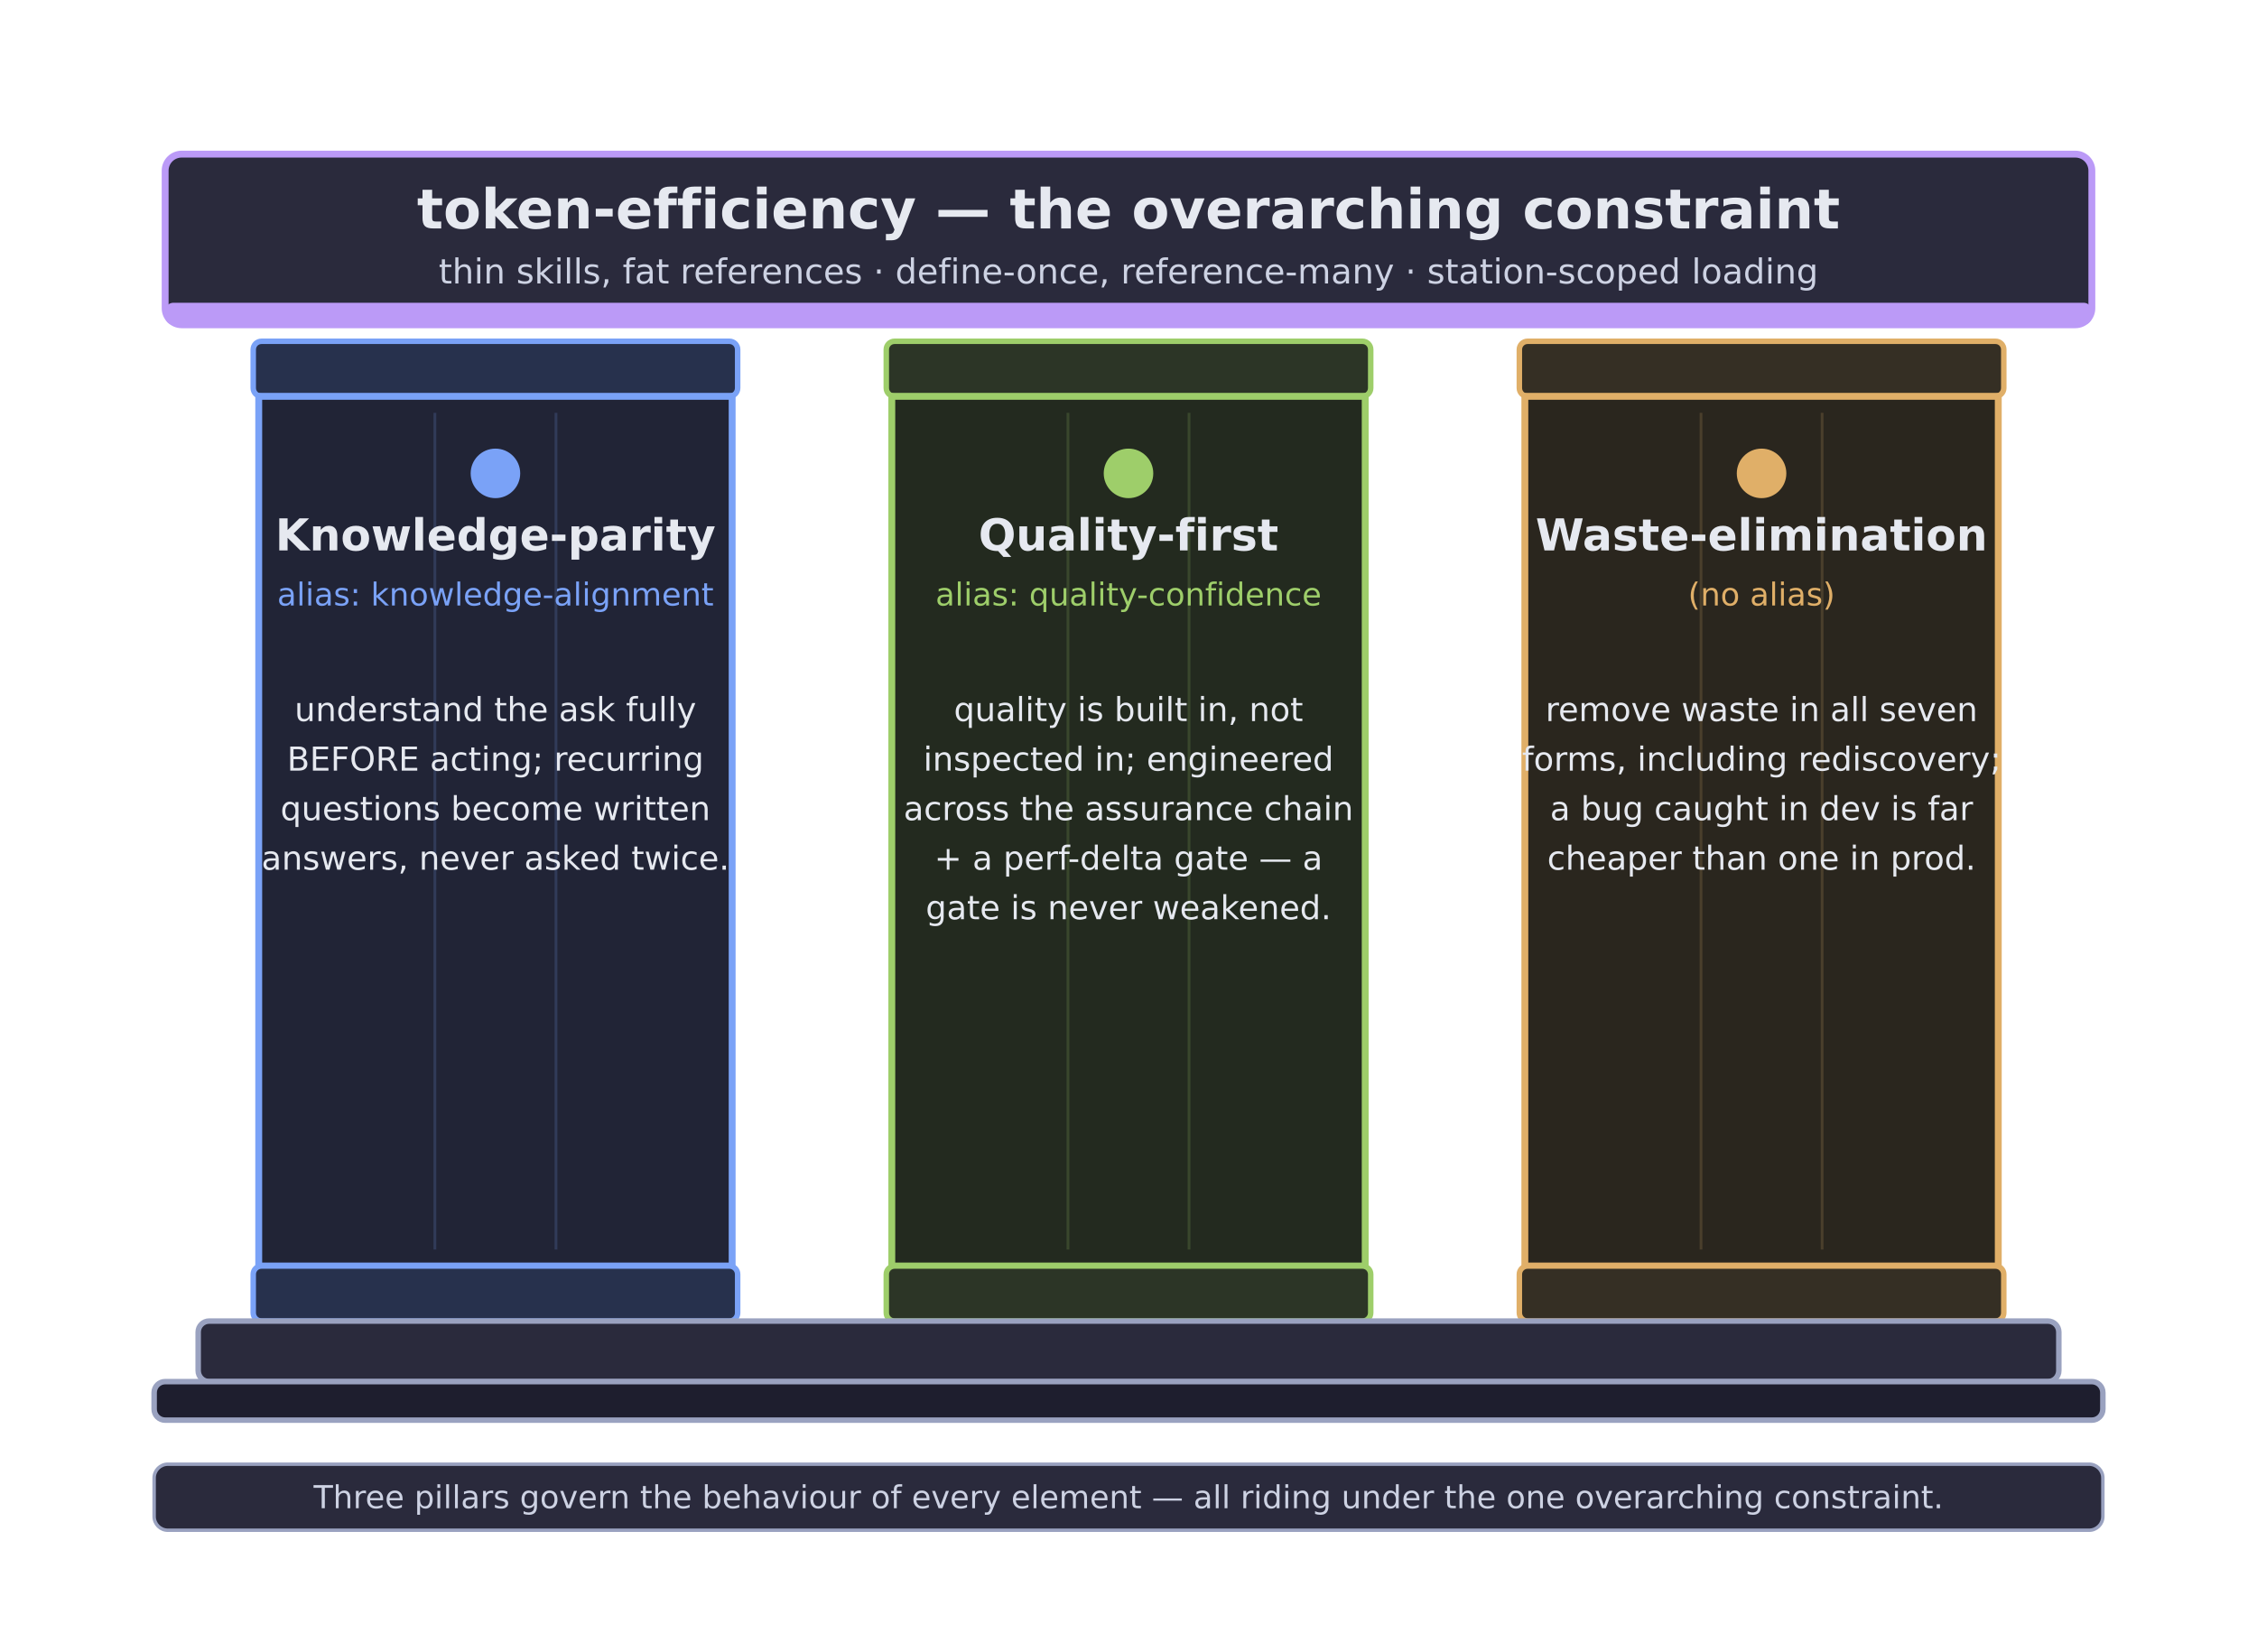
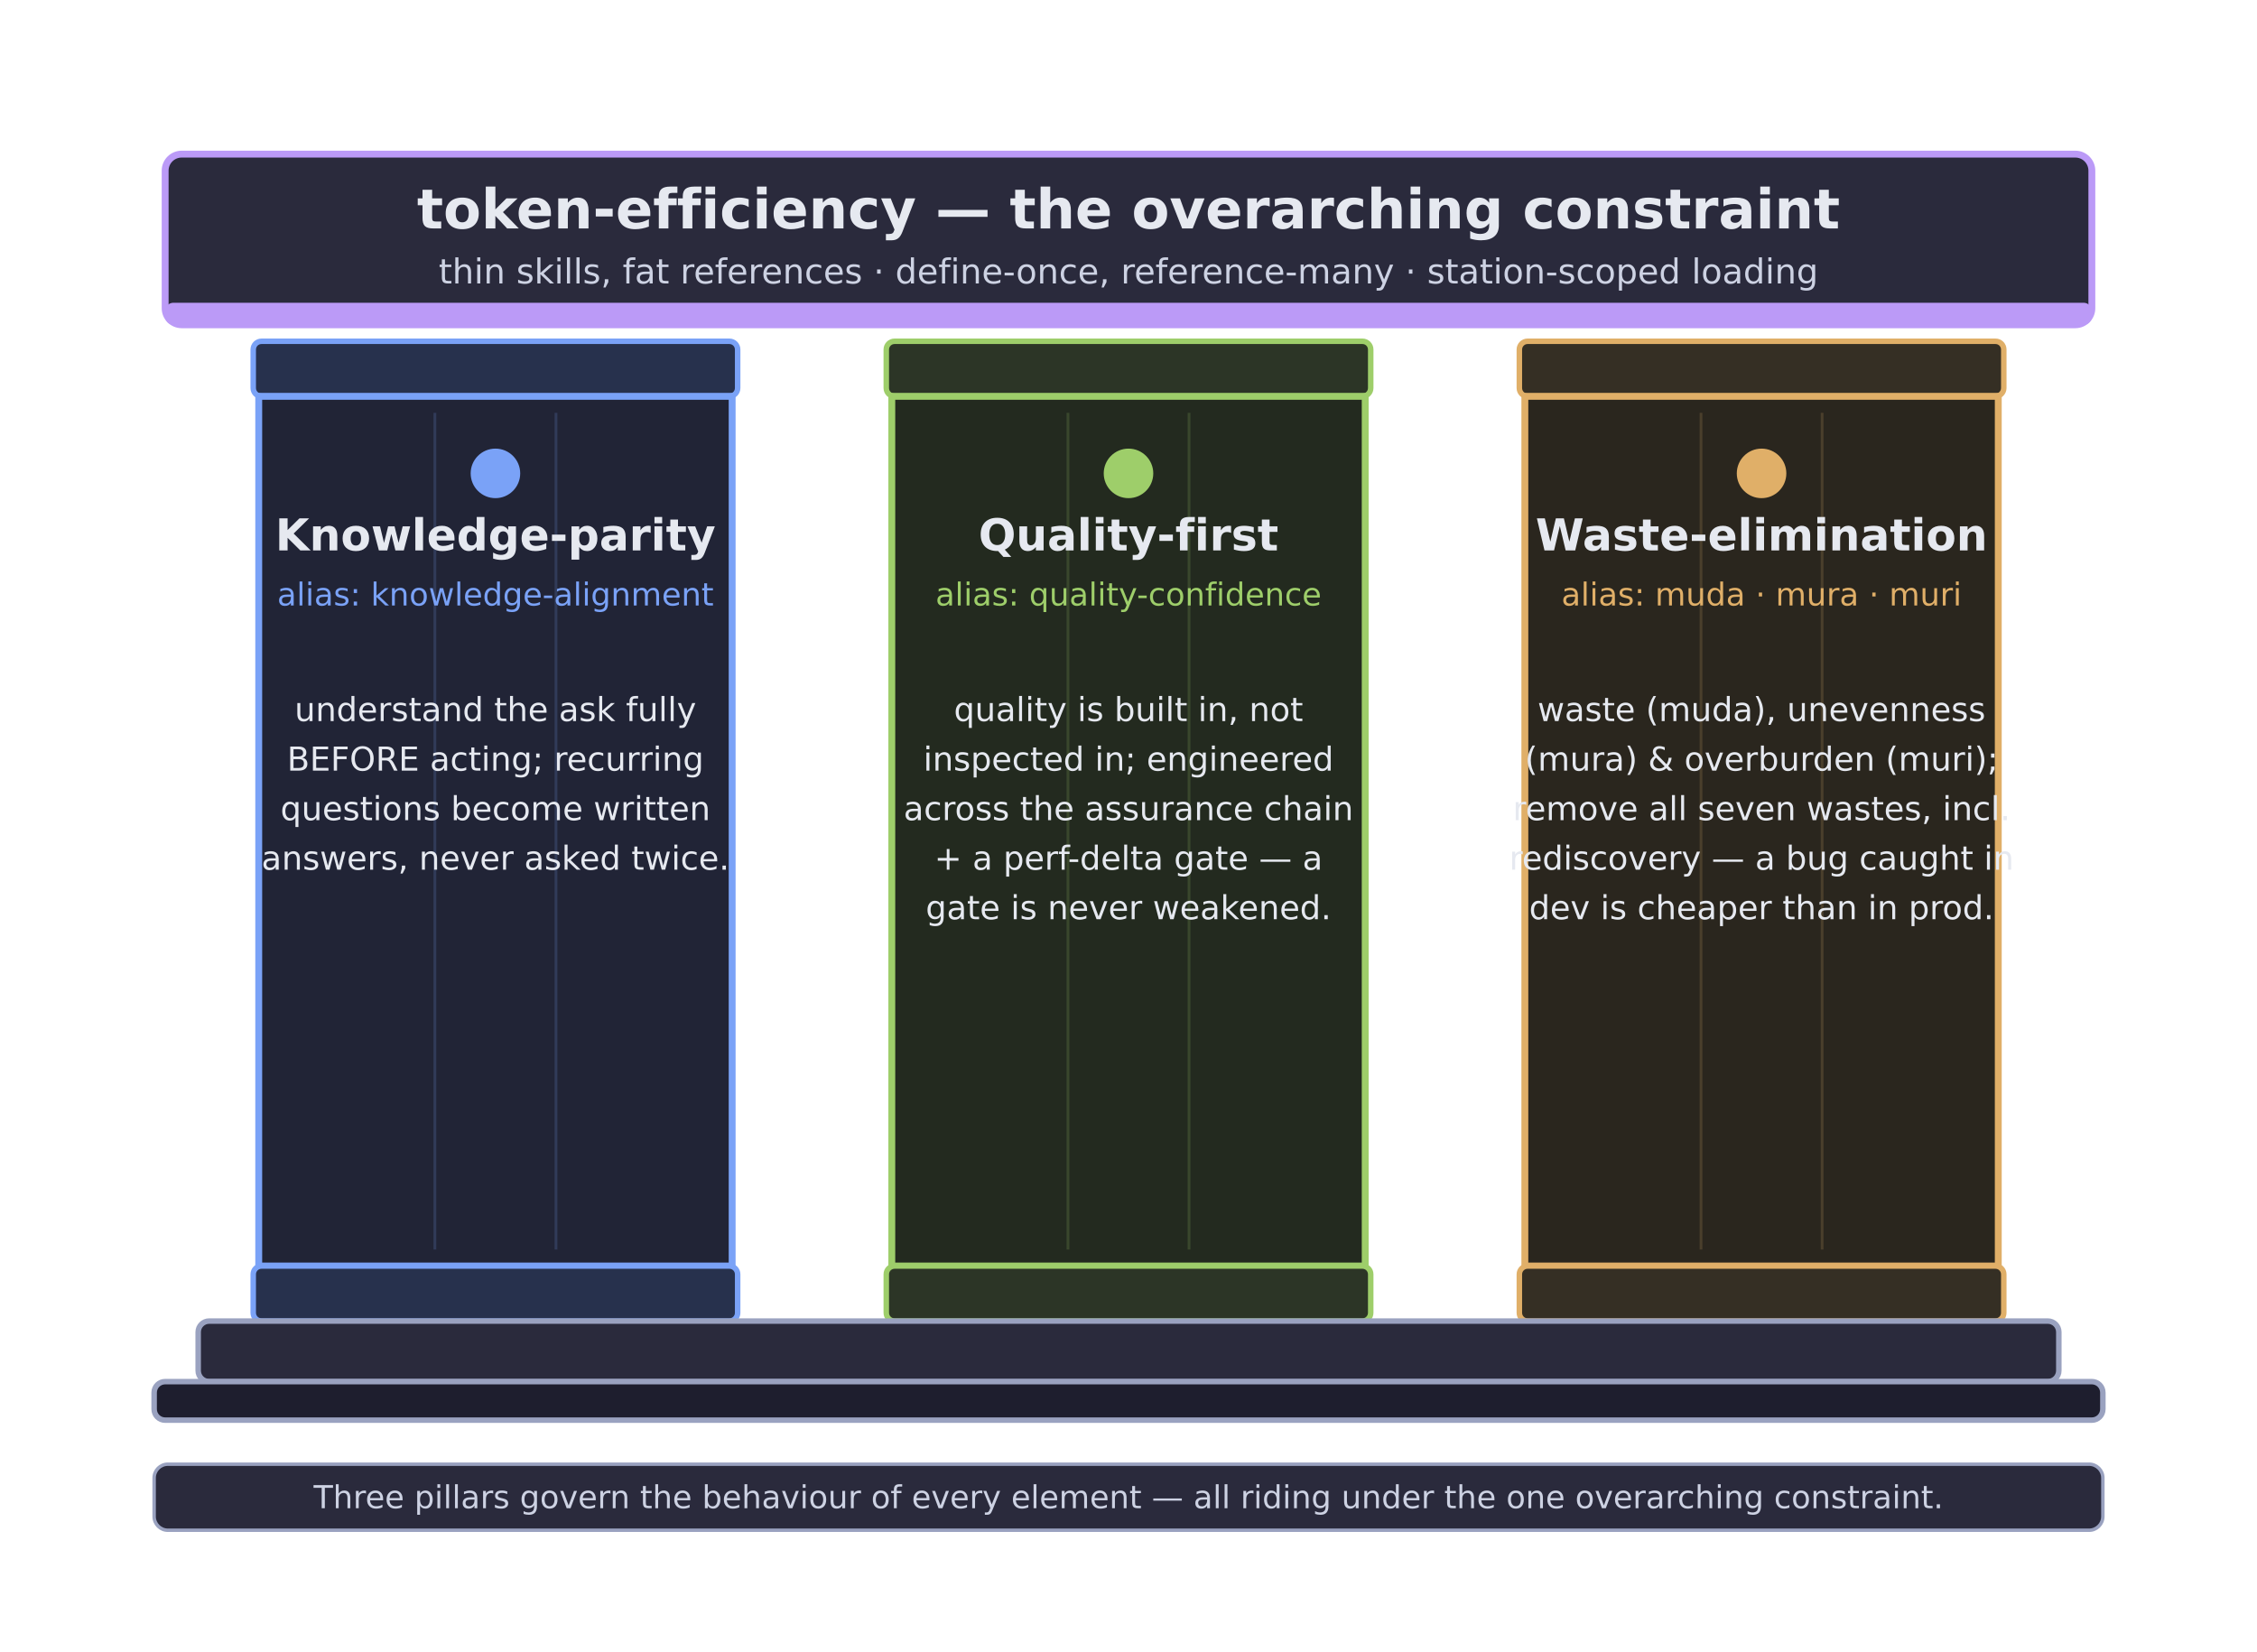
<svg xmlns="http://www.w3.org/2000/svg" viewBox="0 0 820 600" font-family="DejaVu Sans, sans-serif">
  <g>
    <rect x="60" y="56" width="700" height="62" rx="6" fill="#2a2a3c" stroke="#bb9af7" stroke-width="2.5" />
    <rect x="60" y="110" width="700" height="8" rx="3" fill="#bb9af7" />
    <text x="410" y="83" text-anchor="middle" font-size="20" font-weight="bold" fill="#e6e9f0">token-efficiency — the overarching constraint</text>
    <text x="410" y="103" text-anchor="middle" font-size="12.5" fill="#cdd2e3">thin skills, fat references · define-once, reference-many · station-scoped loading</text>
  </g>
  <g>
    <rect x="92" y="124" width="176" height="20" rx="3" fill="#27314d" stroke="#7aa2f7" stroke-width="2" />
    <rect x="94" y="144" width="172" height="316" fill="#212436" stroke="#7aa2f7" stroke-width="2.5" />
    <line x1="158" y1="150" x2="158" y2="454" stroke="#7aa2f7" stroke-width="1" opacity="0.18" />
    <line x1="202" y1="150" x2="202" y2="454" stroke="#7aa2f7" stroke-width="1" opacity="0.18" />
    <circle cx="180" cy="172" r="9" fill="#7aa2f7" />
    <text x="180" y="200" text-anchor="middle" font-size="16" font-weight="bold" fill="#e6e9f0">Knowledge-parity</text>
    <text x="180" y="220" text-anchor="middle" font-size="11.5" fill="#7aa2f7">alias: knowledge-alignment</text>
    <text x="180" y="262" text-anchor="middle" font-size="12" fill="#e6e9f0">understand the ask fully</text>
    <text x="180" y="280" text-anchor="middle" font-size="12" fill="#e6e9f0">BEFORE acting; recurring</text>
    <text x="180" y="298" text-anchor="middle" font-size="12" fill="#e6e9f0">questions become written</text>
    <text x="180" y="316" text-anchor="middle" font-size="12" fill="#e6e9f0">answers, never asked twice.</text>
    <rect x="92" y="460" width="176" height="20" rx="3" fill="#27314d" stroke="#7aa2f7" stroke-width="2" />
  </g>
  <g>
    <rect x="322" y="124" width="176" height="20" rx="3" fill="#2c3526" stroke="#9ece6a" stroke-width="2" />
    <rect x="324" y="144" width="172" height="316" fill="#232a1f" stroke="#9ece6a" stroke-width="2.5" />
    <line x1="388" y1="150" x2="388" y2="454" stroke="#9ece6a" stroke-width="1" opacity="0.18" />
    <line x1="432" y1="150" x2="432" y2="454" stroke="#9ece6a" stroke-width="1" opacity="0.18" />
    <circle cx="410" cy="172" r="9" fill="#9ece6a" />
    <text x="410" y="200" text-anchor="middle" font-size="16" font-weight="bold" fill="#e6e9f0">Quality-first</text>
    <text x="410" y="220" text-anchor="middle" font-size="11.5" fill="#9ece6a">alias: quality-confidence</text>
    <text x="410" y="262" text-anchor="middle" font-size="12" fill="#e6e9f0">quality is built in, not</text>
    <text x="410" y="280" text-anchor="middle" font-size="12" fill="#e6e9f0">inspected in; engineered</text>
    <text x="410" y="298" text-anchor="middle" font-size="12" fill="#e6e9f0">across the assurance chain</text>
    <text x="410" y="316" text-anchor="middle" font-size="12" fill="#e6e9f0">+ a perf-delta gate — a</text>
    <text x="410" y="334" text-anchor="middle" font-size="12" fill="#e6e9f0">gate is never weakened.</text>
    <rect x="322" y="460" width="176" height="20" rx="3" fill="#2c3526" stroke="#9ece6a" stroke-width="2" />
  </g>
  <g>
    <rect x="552" y="124" width="176" height="20" rx="3" fill="#352f24" stroke="#e0af68" stroke-width="2" />
    <rect x="554" y="144" width="172" height="316" fill="#2a261e" stroke="#e0af68" stroke-width="2.5" />
    <line x1="618" y1="150" x2="618" y2="454" stroke="#e0af68" stroke-width="1" opacity="0.18" />
    <line x1="662" y1="150" x2="662" y2="454" stroke="#e0af68" stroke-width="1" opacity="0.18" />
    <circle cx="640" cy="172" r="9" fill="#e0af68" />
    <text x="640" y="200" text-anchor="middle" font-size="16" font-weight="bold" fill="#e6e9f0">Waste-elimination</text>
-     <text x="640" y="220" text-anchor="middle" font-size="11.5" fill="#e0af68">(no alias)</text>
-     <text x="640" y="262" text-anchor="middle" font-size="12" fill="#e6e9f0">remove waste in all seven</text>
-     <text x="640" y="280" text-anchor="middle" font-size="12" fill="#e6e9f0">forms, including rediscovery;</text>
-     <text x="640" y="298" text-anchor="middle" font-size="12" fill="#e6e9f0">a bug caught in dev is far</text>
-     <text x="640" y="316" text-anchor="middle" font-size="12" fill="#e6e9f0">cheaper than one in prod.</text>
+     <text x="640" y="220" text-anchor="middle" font-size="11.5" fill="#e0af68">alias: muda · mura · muri</text>
+     <text x="640" y="262" text-anchor="middle" font-size="12" fill="#e6e9f0">waste (muda), unevenness</text>
+     <text x="640" y="280" text-anchor="middle" font-size="12" fill="#e6e9f0">(mura) &amp; overburden (muri);</text>
+     <text x="640" y="298" text-anchor="middle" font-size="12" fill="#e6e9f0">remove all seven wastes, incl.</text>
+     <text x="640" y="316" text-anchor="middle" font-size="12" fill="#e6e9f0">rediscovery — a bug caught in</text>
+     <text x="640" y="334" text-anchor="middle" font-size="12" fill="#e6e9f0">dev is cheaper than in prod.</text>
    <rect x="552" y="460" width="176" height="20" rx="3" fill="#352f24" stroke="#e0af68" stroke-width="2" />
  </g>
  <g>
    <rect x="72" y="480" width="676" height="22" rx="4" fill="#2a2a3c" stroke="#9aa2c0" stroke-width="2" />
    <rect x="56" y="502" width="708" height="14" rx="4" fill="#1e1e2e" stroke="#9aa2c0" stroke-width="2" />
  </g>
  <g>
    <rect x="56" y="532" width="708" height="24" rx="5" fill="#2a2a3c" stroke="#9aa2c0" stroke-width="1.25" />
    <text x="410" y="548" text-anchor="middle" font-size="11.5" fill="#cdd2e3">Three pillars govern the behaviour of every element — all riding under the one overarching constraint.</text>
  </g>
</svg>
